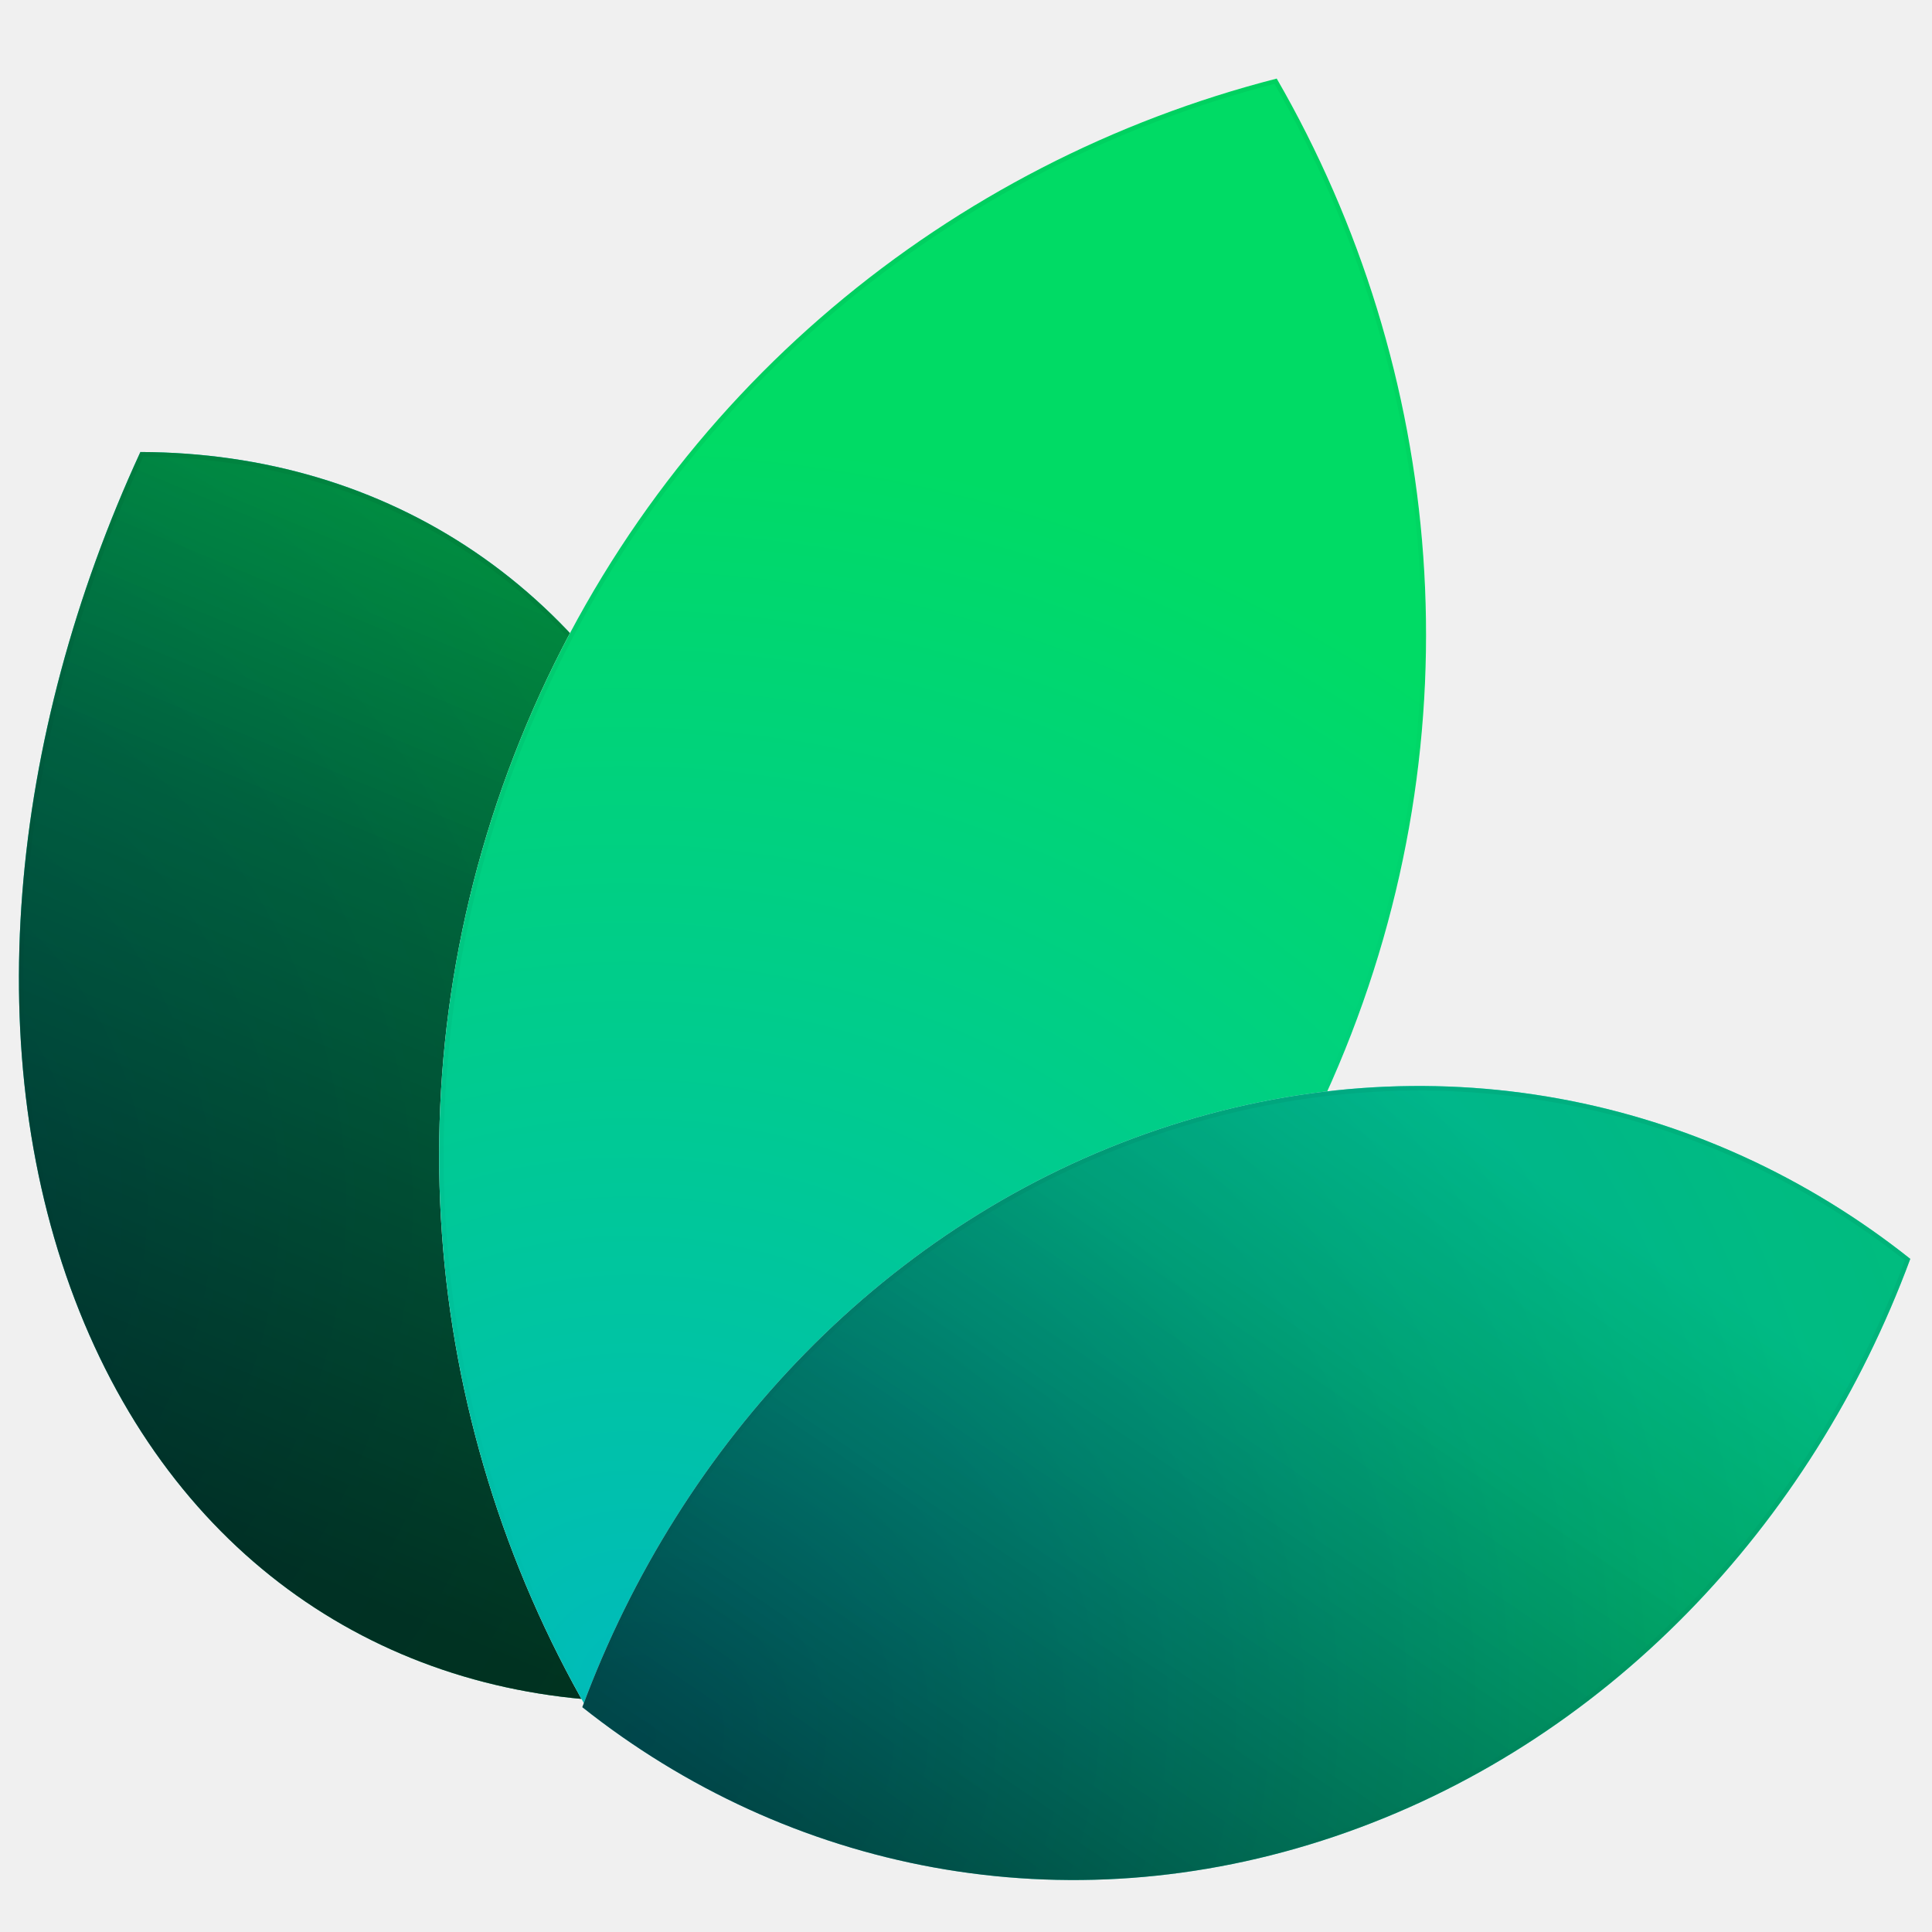
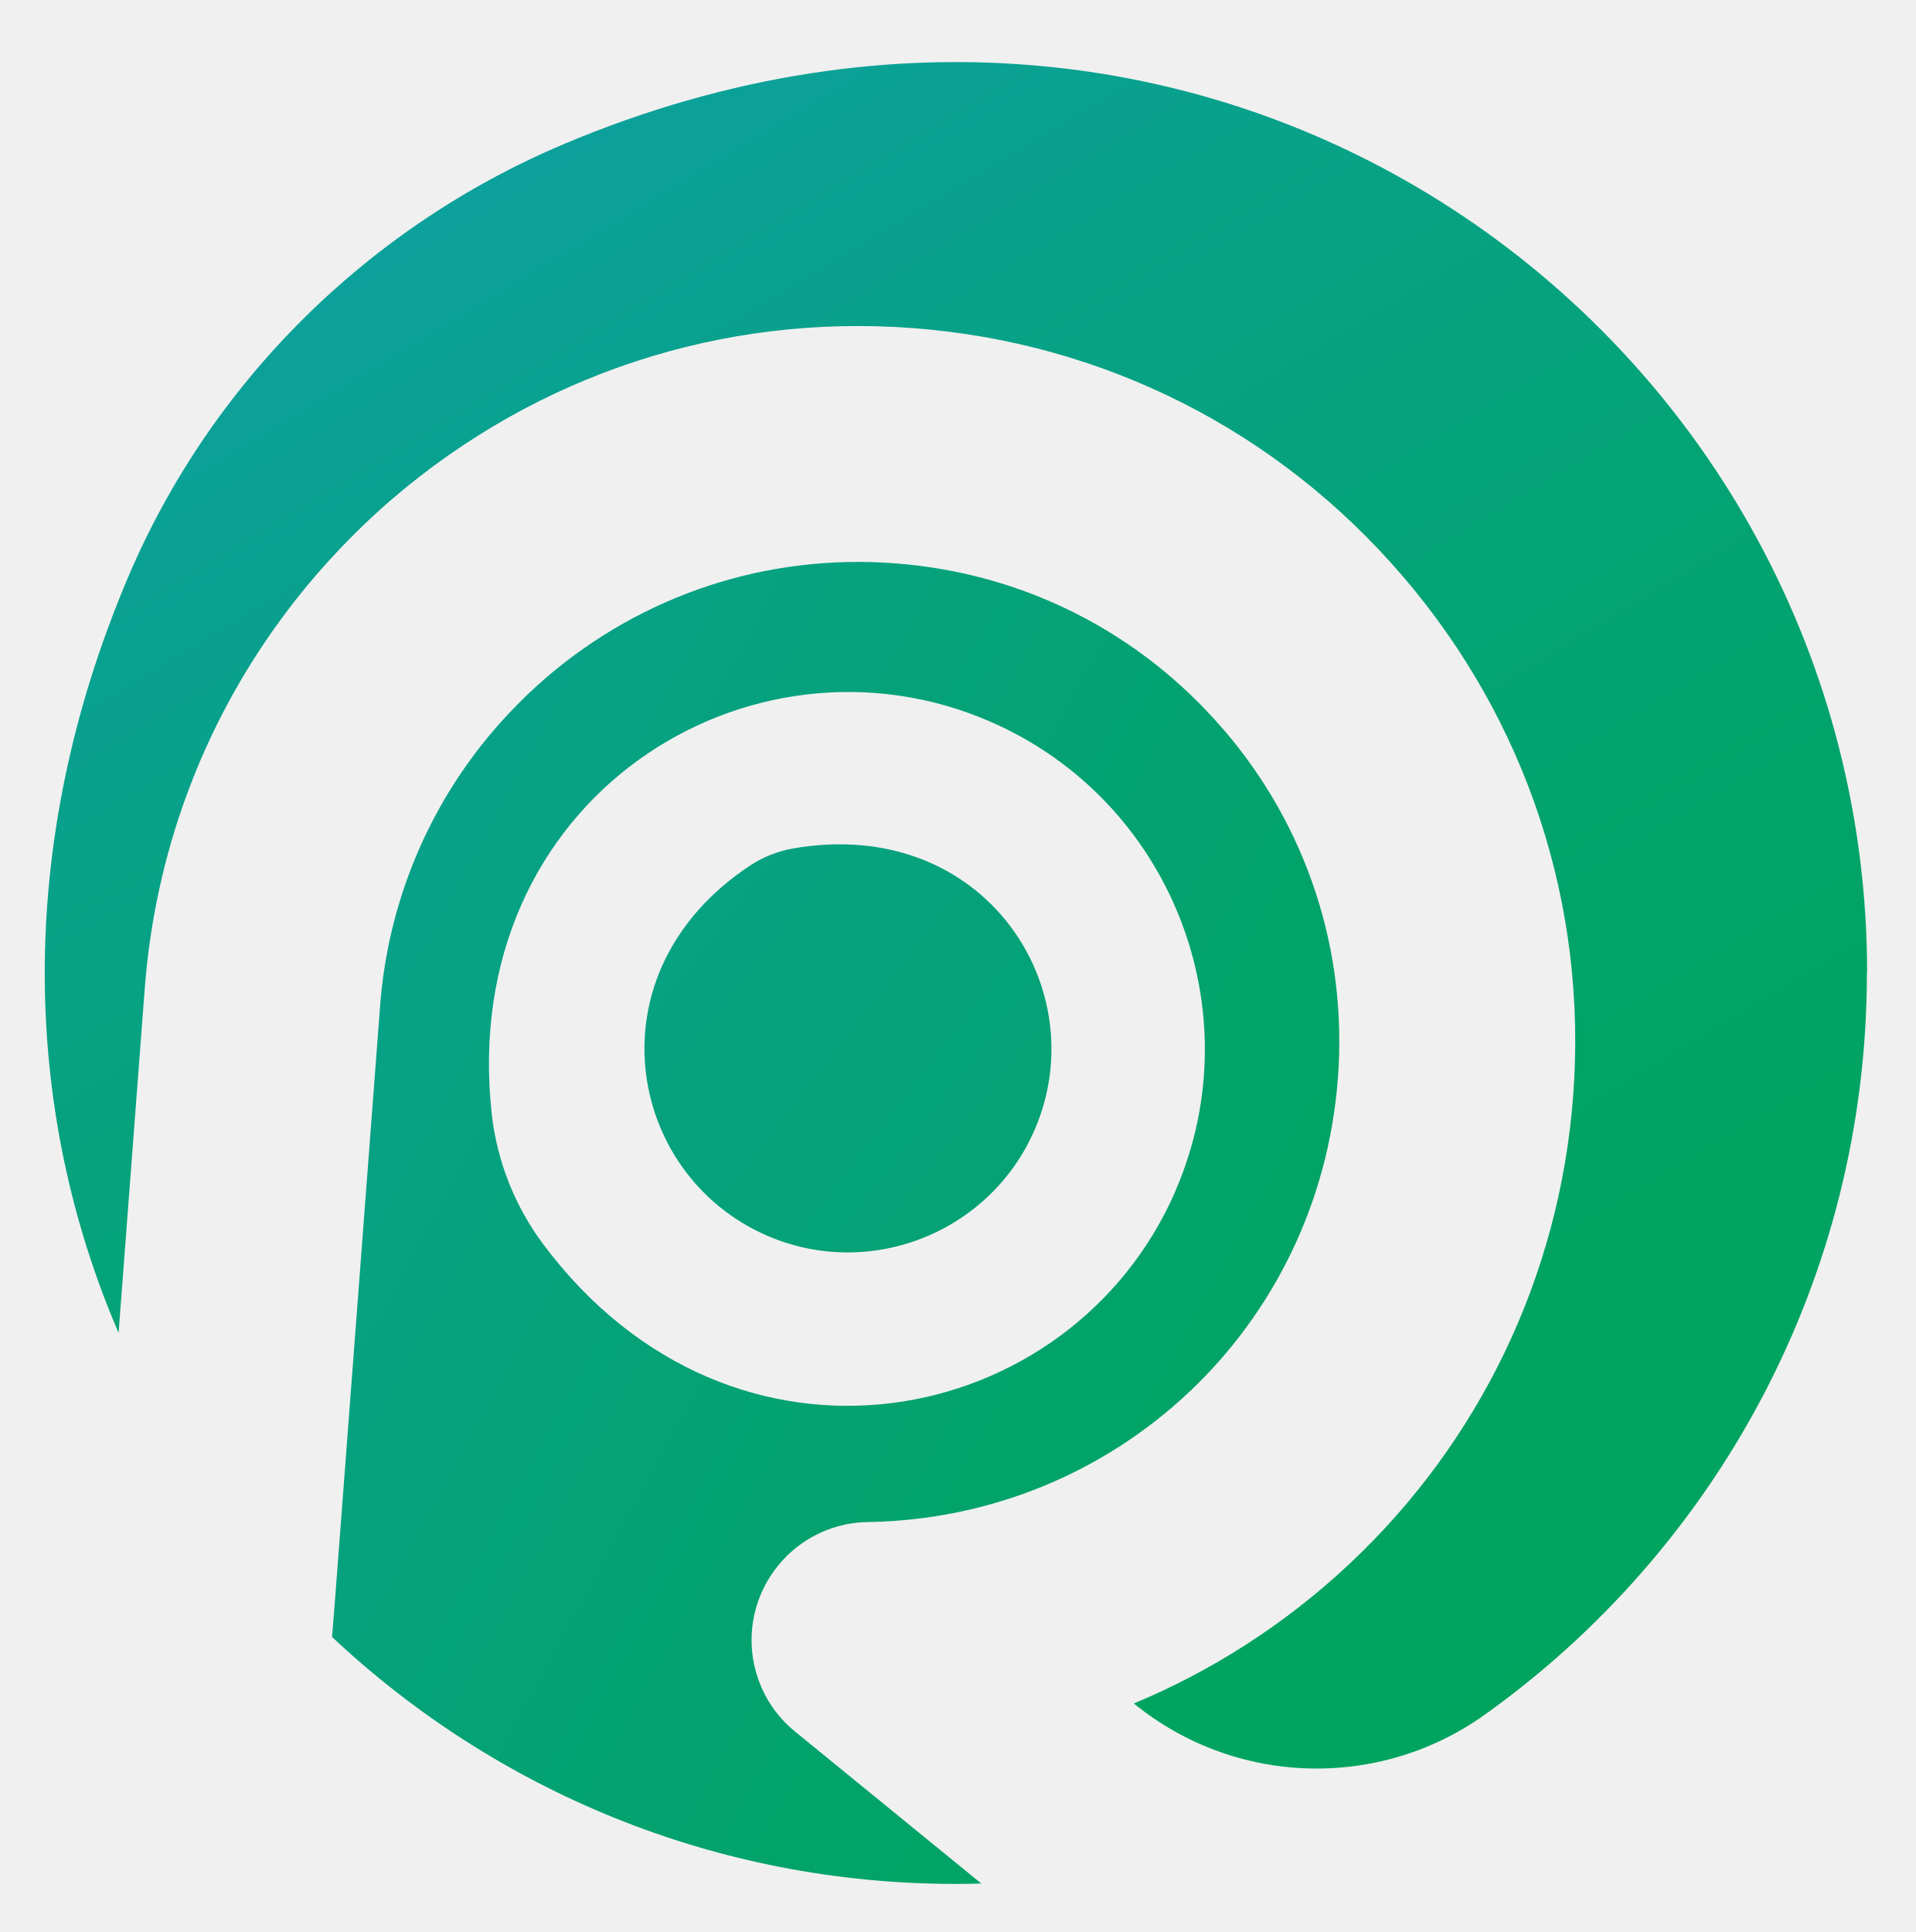
- <svg xmlns="http://www.w3.org/2000/svg" width="24" height="24" viewBox="0 0 24 24" fill="none">
-   <path d="M7.953 21.139C4.896 21.13 2.255 19.458 0.987 16.29C-0.28 13.121 0.109 9.163 1.744 5.615C4.801 5.624 7.442 7.296 8.71 10.465C9.977 13.633 9.588 17.591 7.953 21.139Z" fill="white" />
-   <path d="M7.953 21.139C4.896 21.13 2.255 19.458 0.987 16.29C-0.28 13.121 0.109 9.163 1.744 5.615C4.801 5.624 7.442 7.296 8.71 10.465C9.977 13.633 9.588 17.591 7.953 21.139Z" fill="url(#paint0_radial_101_2703)" />
-   <path d="M7.953 21.139C4.896 21.13 2.255 19.458 0.987 16.29C-0.28 13.121 0.109 9.163 1.744 5.615C4.801 5.624 7.442 7.296 8.71 10.465C9.977 13.633 9.588 17.591 7.953 21.139Z" fill="black" fill-opacity="0.5" style="mix-blend-mode:hard-light" />
-   <path d="M7.953 21.139C4.896 21.13 2.255 19.458 0.987 16.29C-0.28 13.121 0.109 9.163 1.744 5.615C4.801 5.624 7.442 7.296 8.71 10.465C9.977 13.633 9.588 17.591 7.953 21.139Z" fill="url(#paint1_linear_101_2703)" fill-opacity="0.5" style="mix-blend-mode:hard-light" />
-   <path d="M8.684 10.476C9.945 13.63 9.561 17.572 7.935 21.111C4.897 21.096 2.274 19.431 1.013 16.279C-0.248 13.124 0.136 9.182 1.762 5.643C4.8 5.659 7.423 7.324 8.684 10.476Z" stroke="url(#paint2_linear_101_2703)" stroke-opacity="0.05" stroke-width="0.056" />
-   <path d="M7.31 21.257C11.354 20.221 14.884 17.375 16.628 13.236C18.373 9.097 17.945 4.587 15.86 0.976C11.816 2.012 8.287 4.858 6.542 8.998C4.797 13.137 5.225 17.646 7.31 21.257Z" fill="white" />
-   <path d="M7.31 21.257C11.354 20.221 14.884 17.375 16.628 13.236C18.373 9.097 17.945 4.587 15.86 0.976C11.816 2.012 8.287 4.858 6.542 8.998C4.797 13.137 5.225 17.646 7.31 21.257Z" fill="url(#paint3_radial_101_2703)" />
-   <path d="M16.603 13.225C14.864 17.349 11.351 20.187 7.324 21.225C5.253 17.624 4.829 13.132 6.568 9.009C8.306 4.885 11.819 2.047 15.846 1.009C17.918 4.61 18.341 9.101 16.603 13.225Z" stroke="url(#paint4_linear_101_2703)" stroke-opacity="0.05" stroke-width="0.056" />
-   <path d="M7.234 21.207C9.789 23.237 13.21 23.951 16.577 22.814C19.944 21.677 22.506 18.945 23.73 15.638C21.175 13.608 17.754 12.894 14.387 14.031C11.02 15.168 8.458 17.901 7.234 21.207Z" fill="white" />
-   <path d="M7.234 21.207C9.789 23.237 13.21 23.951 16.577 22.814C19.944 21.677 22.506 18.945 23.73 15.638C21.175 13.608 17.754 12.894 14.387 14.031C11.02 15.168 8.458 17.901 7.234 21.207Z" fill="url(#paint5_radial_101_2703)" />
-   <path d="M7.234 21.207C9.789 23.237 13.21 23.951 16.577 22.814C19.944 21.677 22.506 18.945 23.73 15.638C21.175 13.608 17.754 12.894 14.387 14.031C11.02 15.168 8.458 17.901 7.234 21.207Z" fill="black" fill-opacity="0.2" style="mix-blend-mode:hard-light" />
-   <path d="M7.234 21.207C9.789 23.237 13.21 23.951 16.577 22.814C19.944 21.677 22.506 18.945 23.73 15.638C21.175 13.608 17.754 12.894 14.387 14.031C11.02 15.168 8.458 17.901 7.234 21.207Z" fill="url(#paint6_linear_101_2703)" fill-opacity="0.5" style="mix-blend-mode:hard-light" />
-   <path d="M16.568 22.787C13.218 23.918 9.814 23.212 7.267 21.198C8.492 17.907 11.044 15.189 14.396 14.058C17.747 12.927 21.15 13.633 23.697 15.648C22.472 18.938 19.92 21.656 16.568 22.787Z" stroke="url(#paint7_linear_101_2703)" stroke-opacity="0.05" stroke-width="0.056" />
+ <svg xmlns="http://www.w3.org/2000/svg" id="Layer_1" data-name="Layer 1" viewBox="0 0 177.7 179.23">
  <defs>
-     <radialGradient id="paint0_radial_101_2703" cx="0" cy="0" r="1" gradientUnits="userSpaceOnUse" gradientTransform="translate(-3.00503 15.023) rotate(-10.029) scale(17.9572 17.784)">
-       <stop stop-color="#00B0BB" />
-       <stop offset="1" stop-color="#00DB65" />
-     </radialGradient>
-     <linearGradient id="paint1_linear_101_2703" x1="7.39" y1="4.813" x2="1.63" y2="18.689" gradientUnits="userSpaceOnUse">
-       <stop stop-color="#18E299" />
-       <stop offset="1" />
+     <style>
+       .cls-1 {
+         fill: url(#linear-gradient-2);
+       }
+ 
+       .cls-2 {
+         fill: url(#linear-gradient-3);
+       }
+ 
+       .cls-3 {
+         fill: url(#linear-gradient);
+       }
+     </style>
+     <linearGradient id="linear-gradient" x1="153.15" y1="154.66" x2="9.41" y2="44" gradientUnits="userSpaceOnUse">
+       <stop offset="0" stop-color="#00a45f" />
+       <stop offset=".23" stop-color="#01a367" />
+       <stop offset=".59" stop-color="#06a27f" />
+       <stop offset="1" stop-color="#0da1a1" />
    </linearGradient>
-     <linearGradient id="paint2_linear_101_2703" x1="7.948" y1="8.016" x2="1.761" y2="18.746" gradientUnits="userSpaceOnUse">
-       <stop />
-       <stop offset="1" stop-opacity="0" />
+     <linearGradient id="linear-gradient-2" x1="151.66" y1="152.8" x2="-7.71" y2="66.38" gradientUnits="userSpaceOnUse">
+       <stop offset="0" stop-color="#00a45f" />
+       <stop offset=".22" stop-color="#01a364" />
+       <stop offset=".51" stop-color="#04a275" />
+       <stop offset=".84" stop-color="#09a191" />
+       <stop offset="1" stop-color="#0da1a1" />
    </linearGradient>
-     <radialGradient id="paint3_radial_101_2703" cx="0" cy="0" r="1" gradientUnits="userSpaceOnUse" gradientTransform="translate(8.11404 20.8822) rotate(-75.7542) scale(21.6246 23.7772)">
-       <stop stop-color="#00BBBB" />
-       <stop offset="0.713" stop-color="#00DB65" />
-     </radialGradient>
-     <linearGradient id="paint4_linear_101_2703" x1="7.602" y1="5.871" x2="15.556" y2="16.372" gradientUnits="userSpaceOnUse">
-       <stop />
-       <stop offset="1" stop-opacity="0" />
-     </linearGradient>
-     <radialGradient id="paint5_radial_101_2703" cx="0" cy="0" r="1" gradientUnits="userSpaceOnUse" gradientTransform="translate(7.84537 21.5181) rotate(-20.3525) scale(18.5603 17.32)">
-       <stop stop-color="#00B0BB" />
-       <stop offset="1" stop-color="#00DB65" />
-     </radialGradient>
-     <linearGradient id="paint6_linear_101_2703" x1="16.808" y1="13.007" x2="10.041" y2="22.994" gradientUnits="userSpaceOnUse">
-       <stop stop-color="#00B1BC" />
-       <stop offset="1" />
-     </linearGradient>
-     <linearGradient id="paint7_linear_101_2703" x1="16.808" y1="13.007" x2="14.169" y2="23.841" gradientUnits="userSpaceOnUse">
-       <stop />
-       <stop offset="1" stop-opacity="0" />
+     <linearGradient id="linear-gradient-3" x1="133.27" y1="163.66" x2="39.18" y2="7.27" gradientUnits="userSpaceOnUse">
+       <stop offset="0" stop-color="#00a45f" />
+       <stop offset=".22" stop-color="#01a364" />
+       <stop offset=".5" stop-color="#04a374" />
+       <stop offset=".82" stop-color="#09a18f" />
+       <stop offset="1" stop-color="#0da1a1" />
    </linearGradient>
  </defs>
+   <path class="cls-3" d="m95.97,104.81c-4.14,9.55-15.28,13.96-24.82,9.82-13.08-5.67-16.5-24.45-1.58-34.33,1.21-.8,2.58-1.34,4-1.59,17.71-3.08,28.08,13.01,22.4,26.1Z" />
+   <path class="cls-1" d="m113.45,67.64c-7.75-9.02-18.55-14.48-30.42-15.38-11.86-.9-23.37,2.87-32.39,10.62-1.19,1.03-2.35,2.14-3.42,3.28-1.25,1.33-2.41,2.71-3.46,4.15-4.93,6.7-7.87,14.65-8.5,22.99l-4.2,55.32-.26,3.24c15.12,14.21,35.47,22.91,57.86,22.91.79,0,1.57-.01,2.36-.04l-17.28-14.1c-3.56-2.9-4.93-7.73-3.42-12.07s5.57-7.29,10.16-7.36c23.11-.37,41.87-18.07,43.62-41.16.9-11.86-2.87-23.37-10.63-32.39Zm-4.41,42.84c-9.66,22.27-41.02,28.58-58.67,4.92-2.63-3.53-4.28-7.72-4.76-12.09-3.18-29.25,23.97-46.03,46.21-36.38,16.76,7.26,24.47,26.8,17.21,43.55Z" />
+   <path class="cls-2" d="m173.17,90.24c0,28.39-13.99,53.51-35.46,68.84-9.84,7.02-23.17,6.59-32.54-1.05h0c7.3-3.04,14.06-7.38,19.95-12.9,12.15-11.38,19.54-26.81,20.8-43.42,1.35-17.69-4.28-34.85-15.85-48.31-11.56-13.46-27.67-21.62-45.37-22.96-17.69-1.34-34.84,4.29-48.32,15.85-1.8,1.55-3.53,3.21-5.11,4.9-1.82,1.93-3.56,4.01-5.14,6.17-7.37,10-11.75,21.86-12.7,34.3l-2.43,31.99c-8.8-20.43-9.75-45.02.86-70.05,7.68-18.13,22.27-32.55,40.41-40.22,61.68-26.07,120.92,18.49,120.92,76.89Z" />
</svg>
